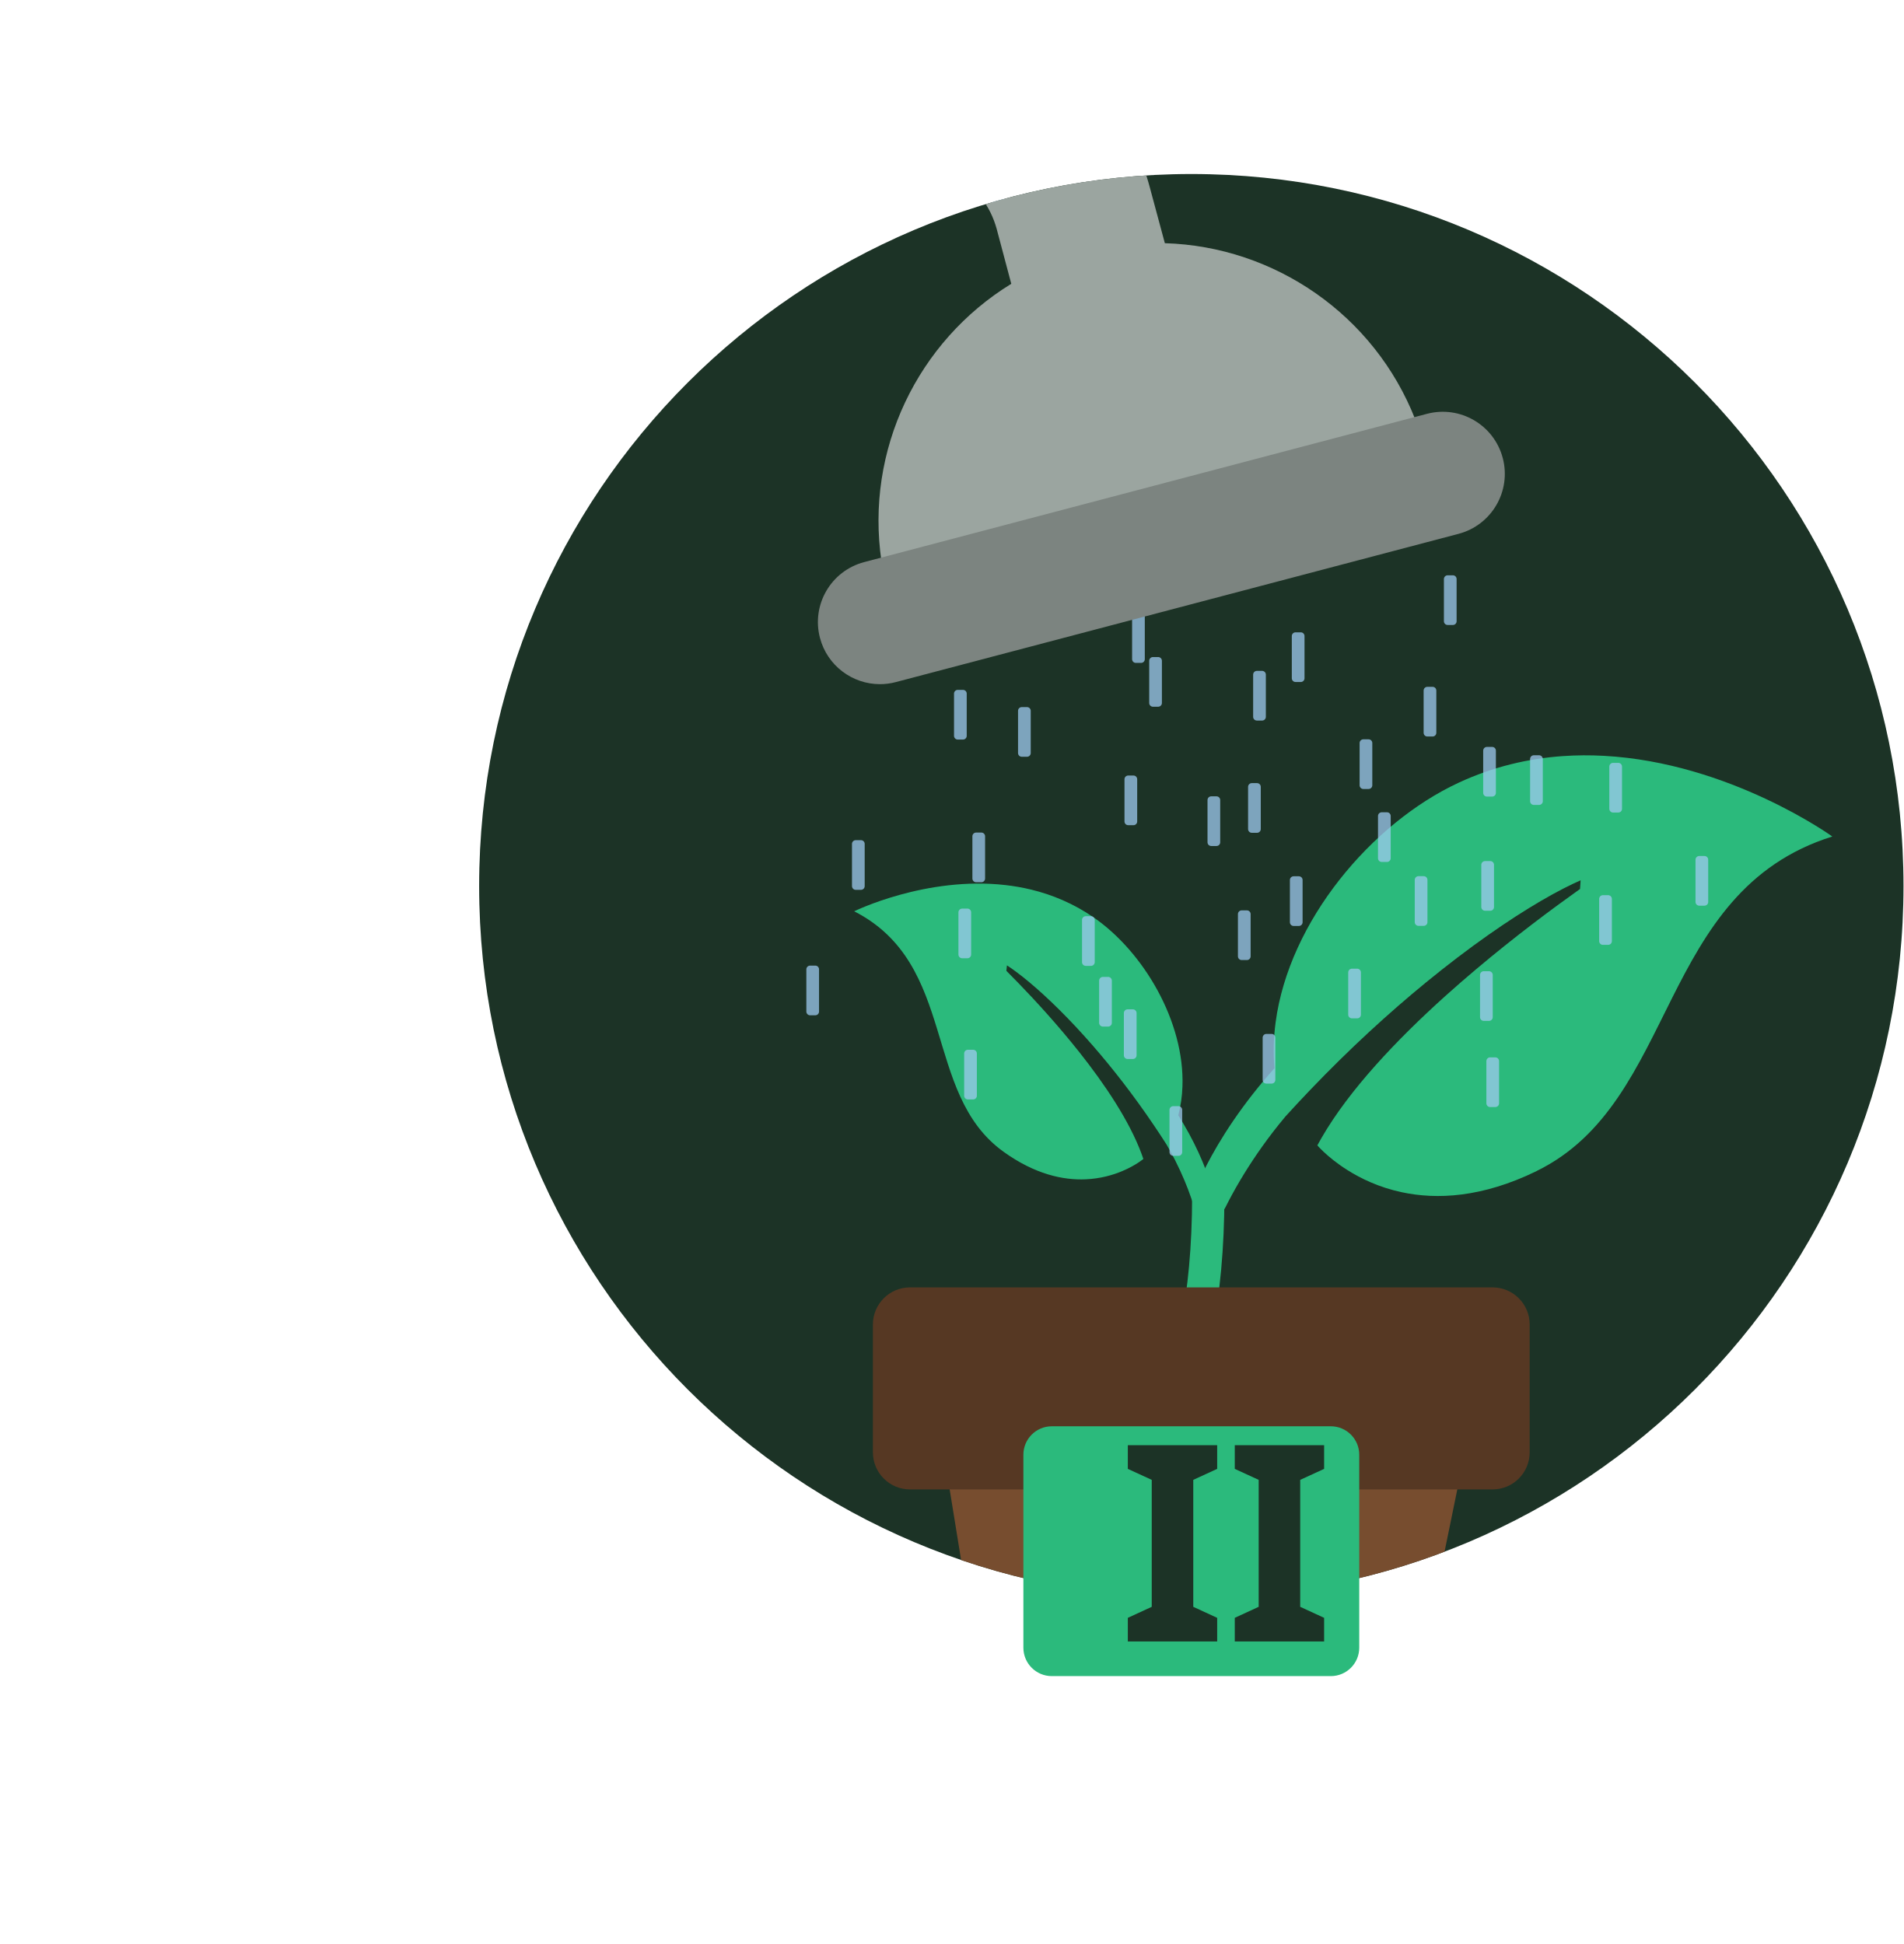
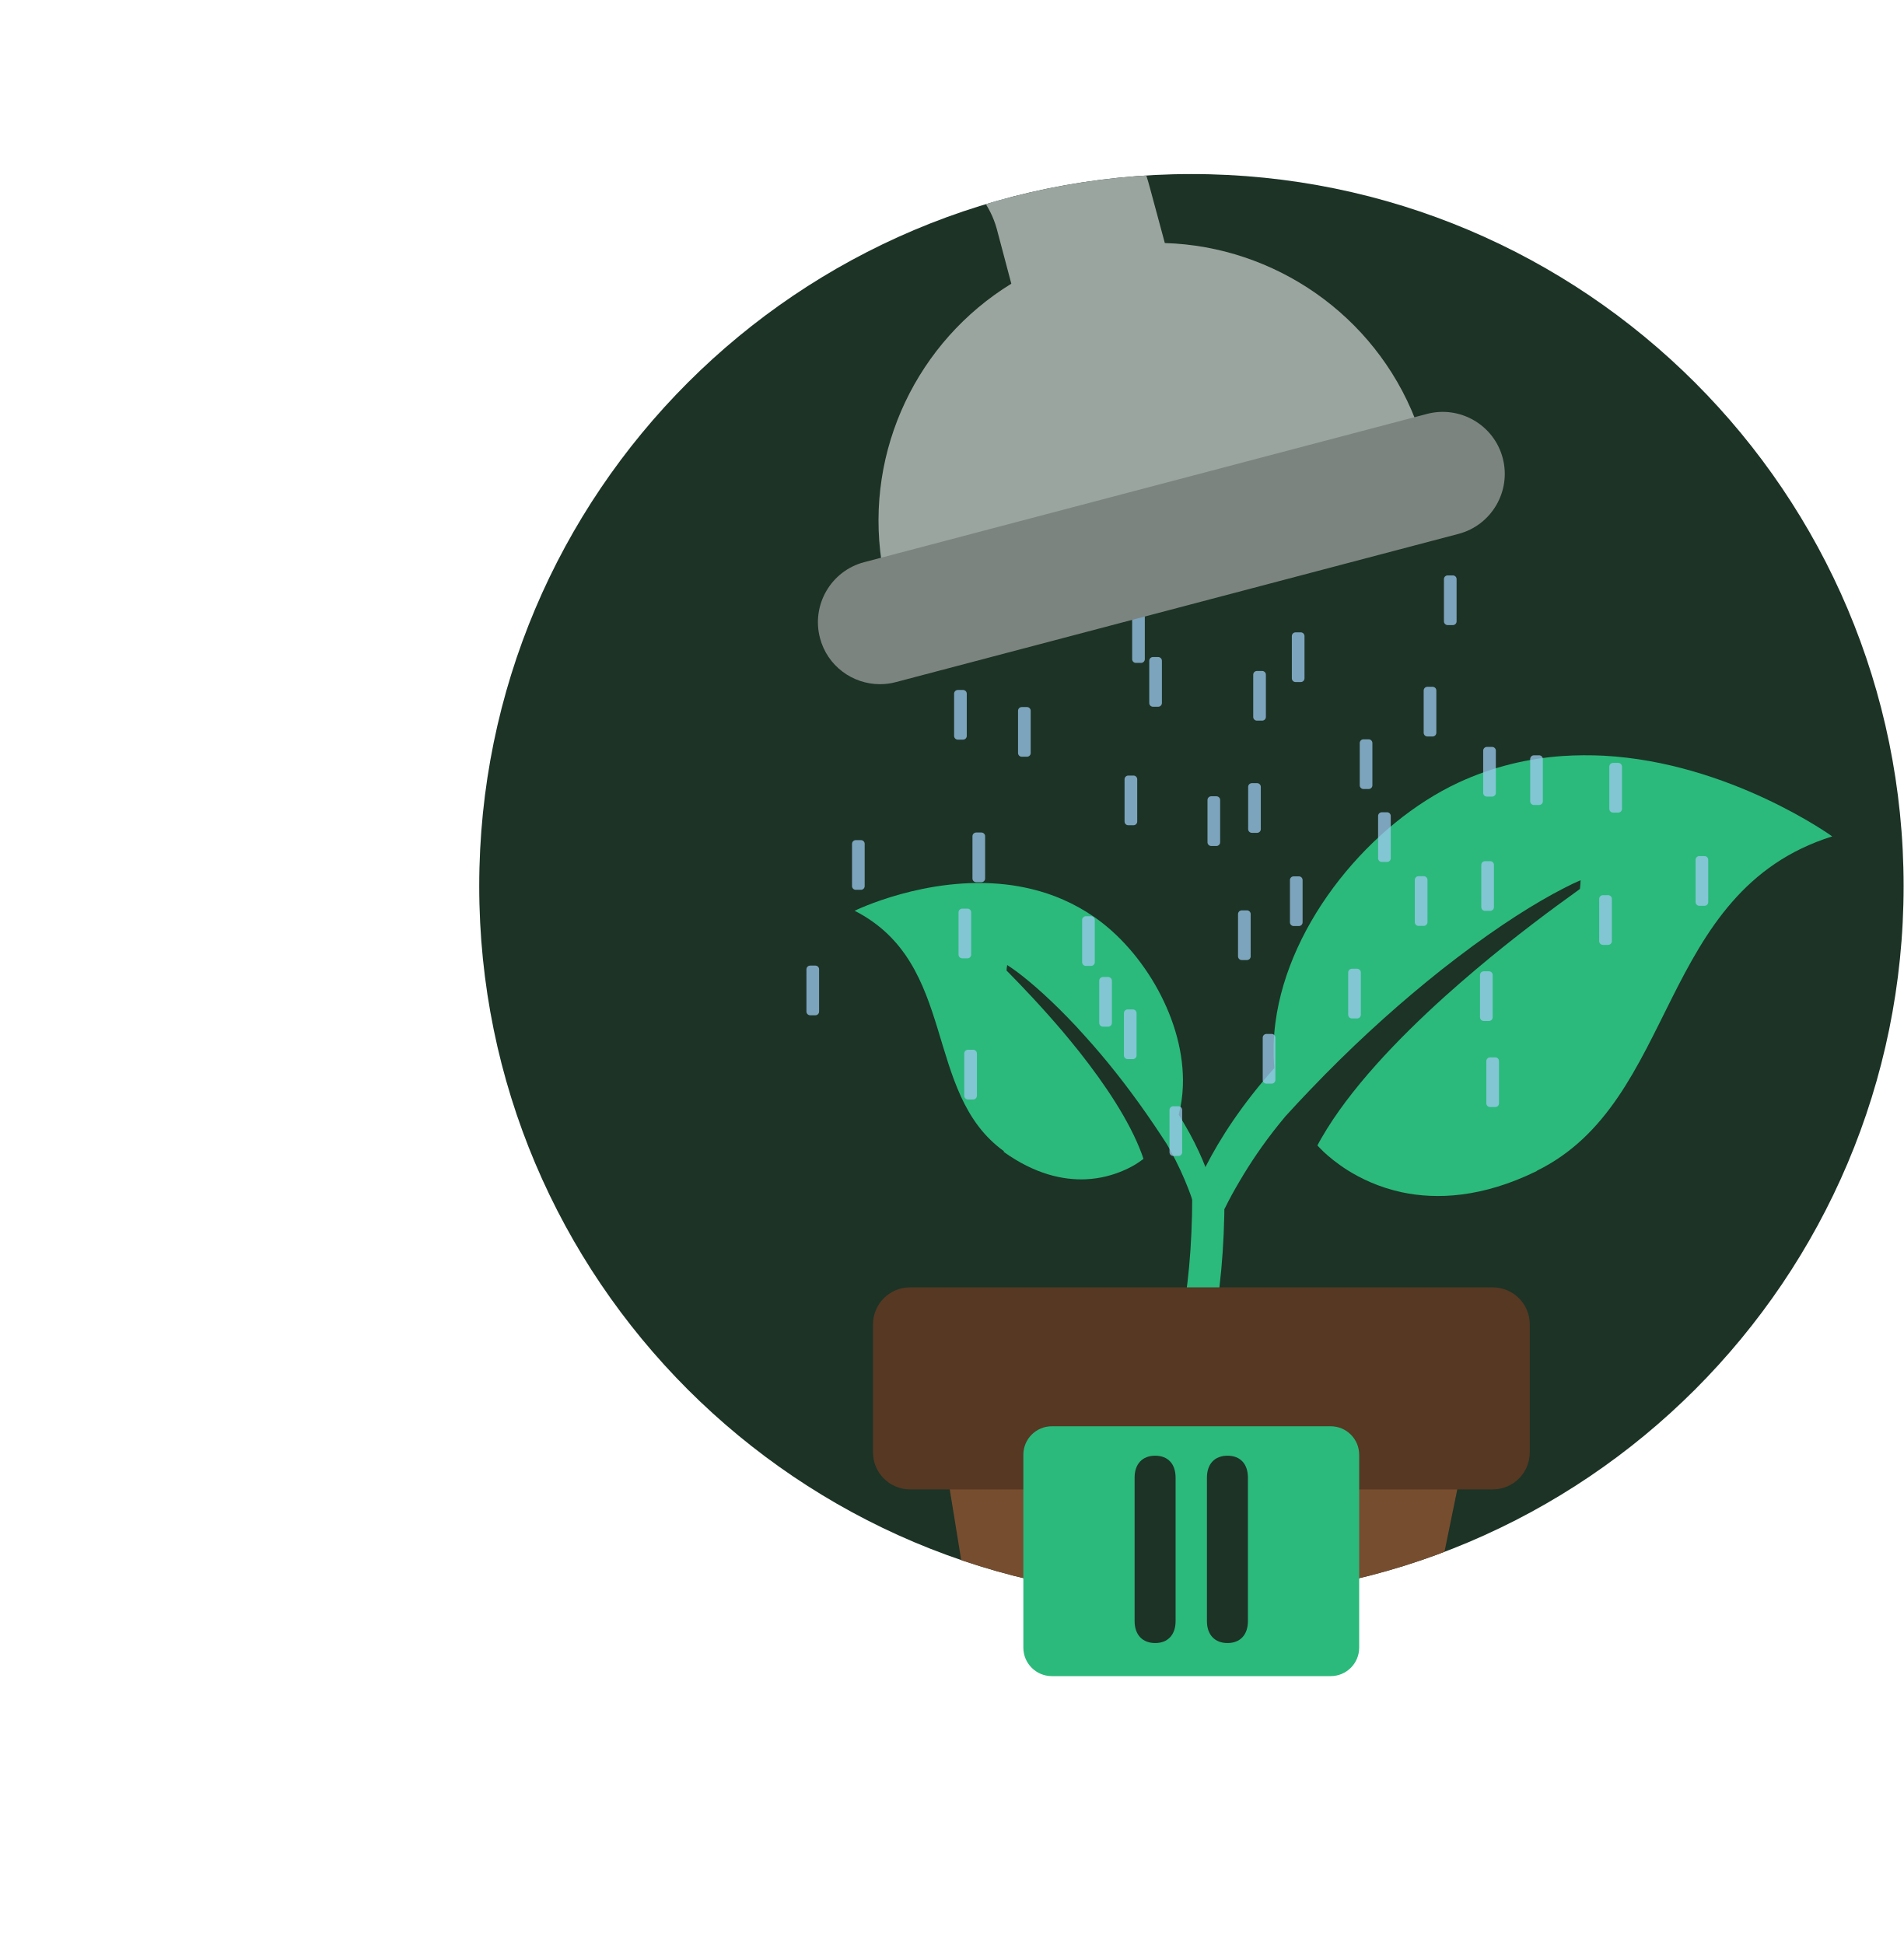
- <svg xmlns="http://www.w3.org/2000/svg" id="Calque_2" data-name="Calque 2" viewBox="0 0 855.75 874.16">
+ <svg xmlns="http://www.w3.org/2000/svg" id="Calque_2" data-name="Calque 2" viewBox="0 0 120.28 122.86">
  <defs>
    <style>
      .cls-1 {
-         stroke: #9ecaef;
-         stroke-linecap: round;
-         stroke-linejoin: round;
-         stroke-width: 3.35px;
+         fill: #7c8480;
      }

-       .cls-1, .cls-2, .cls-3 {
-         fill: none;
+       .cls-1, .cls-2, .cls-3, .cls-4, .cls-5, .cls-6, .cls-7 {
+         stroke-width: 0px;
      }

      .cls-2 {
-         stroke: #2bba7c;
-         stroke-miterlimit: 10;
-         stroke-width: 14.51px;
+         fill: #2bba7c;
      }

-       .cls-4 {
-         fill: #7c8480;
-       }
- 
-       .cls-4, .cls-5, .cls-3, .cls-6, .cls-7, .cls-8, .cls-9 {
-         stroke-width: 0px;
-       }
- 
-       .cls-5 {
-         fill: #2bba7c;
+       .cls-3, .cls-8, .cls-9 {
+         fill: none;
      }

      .cls-10 {
        opacity: .75;
      }

-       .cls-6 {
+       .cls-4 {
        fill: #774d2f;
      }

      .cls-11 {
        clip-path: url(#clippath);
      }

-       .cls-12 {
-         font-family: Como-ExtraBold, Como;
-         font-size: 123.59px;
-         font-weight: 700;
+       .cls-8 {
+         stroke: #2bba7c;
+         stroke-miterlimit: 10;
+         stroke-width: 2.04px;
      }

-       .cls-12, .cls-8 {
+       .cls-5 {
+         fill: #9ba5a0;
+       }
+ 
+       .cls-6 {
        fill: #1c3326;
      }

      .cls-7 {
-         fill: #9ba5a0;
+         fill: #563823;
      }

      .cls-9 {
-         fill: #563823;
+         stroke: #9ecaef;
+         stroke-linecap: round;
+         stroke-linejoin: round;
+         stroke-width: .47px;
      }
    </style>
    <clipPath id="clippath">
-       <circle class="cls-3" cx="535.58" cy="398.42" r="320.17" />
+       <circle class="cls-3" cx="75.28" cy="56" r="45" />
    </clipPath>
  </defs>
  <g id="Calque_1-2" data-name="Calque 1">
    <g>
      <g>
-         <circle class="cls-8" cx="535.58" cy="398.42" r="320.17" />
+         <circle class="cls-6" cx="75.28" cy="56" r="45" />
        <g class="cls-11">
          <g>
            <g>
-               <path class="cls-6" d="m600.03,874.16h-125.98c-9.17,0-16.68-7.51-16.68-16.68l-33.71-207.96c0-9.17,7.51-16.68,16.68-16.68h202.28c9.17,0,16.68,7.51,16.68,16.68l-42.59,207.96c0,9.17-7.51,16.68-16.68,16.68Z" />
+               <path class="cls-4" d="m84.34,122.86h-17.71c-1.29,0-2.34-1.05-2.34-2.34l-4.74-29.23c0-1.29,1.05-2.34,2.34-2.34h28.43c1.29,0,2.34,1.05,2.34,2.34l-5.99,29.23c0,1.29-1.05,2.34-2.34,2.34Z" />
              <g>
-                 <path class="cls-5" d="m690.83,526.59c-24.57,12-44.96,12.89-60.69,9.51-10.17-2.18-18.39-6.14-24.54-10.05-4.77-3.02-8.3-6.01-10.53-8.11-1.88-1.77-2.83-2.91-2.83-2.91.6-1.11,1.21-2.23,1.87-3.34,12.54-21.75,33.91-44.23,55.58-63.74,4.6-4.13,9.2-8.13,13.74-11.96,17.88-15.08,34.7-27.55,45.54-35.26.46-.34.92-.67,1.37-.98.12-1.3.19-2.6.26-3.9-2.34,1.02-4.9,2.24-7.65,3.65-12.5,6.4-29,16.83-47.68,31.05-4.62,3.52-9.36,7.27-14.23,11.25-16.51,13.52-34.24,29.7-52.09,48.38-3.69,3.85-7.38,7.82-11.07,11.88-.99,1.18-1.95,2.35-2.89,3.52-7.38,9.19-13.14,17.93-17.44,25.16-2.84,4.79-5.02,8.93-6.61,12.11-1.15,2.33-3.3,3.82-5.67,4.21h-.01c-1.64-.23-3.25-.48-4.88-.77h-.01c-3.56-1.84-5.18-6.07-3.67-9.82.89-2.21,2.05-4.92,3.53-8.04,5.01-10.5,13.72-25.67,28.19-42.85,1.45-1.73,2.97-3.47,4.54-5.24-.6-6.83-.4-13.73.51-20.58,6.02-45.56,43.18-89.61,82.23-107.77,15.66-7.29,31.48-10.91,46.82-11.99,6.25-.44,12.42-.46,18.46-.13,56.73,3.03,102.77,36.28,102.77,36.28-78.9,24.72-69.07,119.21-132.93,150.42Z" />
-                 <path class="cls-5" d="m451.17,517.92c14.08,10.11,26.73,12.83,36.93,12.38,6.59-.29,12.15-1.89,16.4-3.68,3.3-1.38,5.82-2.88,7.44-3.95,1.36-.91,2.08-1.52,2.08-1.52-.26-.76-.52-1.52-.81-2.29-5.53-14.93-16.5-31.24-27.98-45.74-2.44-3.07-4.89-6.06-7.32-8.93-9.57-11.32-18.76-20.9-24.72-26.87-.25-.26-.51-.52-.75-.76.07-.82.15-1.64.25-2.47,1.35.88,2.83,1.92,4.39,3.09,7.13,5.33,16.34,13.59,26.51,24.46,2.51,2.69,5.08,5.54,7.7,8.54,8.88,10.2,18.25,22.19,27.42,35.77,1.9,2.8,3.79,5.67,5.66,8.6.49.84.97,1.68,1.44,2.51,3.64,6.52,6.31,12.6,8.23,17.58,1.26,3.29,2.19,6.11,2.85,8.27.47,1.58,1.65,2.73,3.1,3.23h0c1.05.03,2.08.04,3.13.04h0c2.42-.77,3.88-3.24,3.33-5.75-.32-1.48-.76-3.29-1.36-5.4-2.02-7.09-5.86-17.5-13.08-29.77-.73-1.23-1.49-2.48-2.28-3.76,1.1-4.21,1.71-8.54,1.86-12.92,1.07-29.11-17.48-60.59-39.97-76.08-9.02-6.22-18.52-10.15-28-12.46-3.86-.94-7.71-1.6-11.53-2.04-35.78-4.12-68.08,11.78-68.08,11.78,46.69,23.82,30.53,81.83,67.13,108.11Z" />
-                 <path class="cls-2" d="m543.19,537.88c0,45.83-8.03,82.91-17.95,82.91" />
+                 <path class="cls-2" d="m97.1,74.01c-3.45,1.69-6.32,1.81-8.53,1.34-1.43-.31-2.58-.86-3.45-1.41-.67-.43-1.17-.85-1.48-1.14-.26-.25-.4-.41-.4-.41.08-.16.17-.31.26-.47,1.76-3.06,4.77-6.22,7.81-8.96.65-.58,1.29-1.14,1.93-1.68,2.51-2.12,4.88-3.87,6.4-4.96.07-.05.13-.09.19-.14.02-.18.03-.37.04-.55-.33.14-.69.31-1.07.51-1.76.9-4.08,2.36-6.7,4.36-.65.49-1.32,1.02-2,1.58-2.32,1.9-4.81,4.17-7.32,6.8-.52.54-1.04,1.1-1.56,1.67-.14.17-.27.33-.41.5-1.04,1.29-1.85,2.52-2.45,3.54-.4.67-.71,1.25-.93,1.7-.16.33-.46.54-.8.59h0c-.23-.03-.46-.07-.69-.11h0c-.5-.26-.73-.85-.52-1.38.13-.31.29-.69.5-1.13.7-1.48,1.93-3.61,3.96-6.02.2-.24.42-.49.64-.74-.08-.96-.06-1.93.07-2.89.85-6.4,6.07-12.59,11.56-15.15,2.2-1.02,4.42-1.53,6.58-1.68.88-.06,1.75-.06,2.6-.02,7.97.43,14.44,5.1,14.44,5.1-11.09,3.48-9.71,16.75-18.68,21.14Z" />
+                 <path class="cls-2" d="m63.41,72.79c1.98,1.42,3.76,1.8,5.19,1.74.93-.04,1.71-.27,2.31-.52.46-.19.82-.4,1.05-.56.19-.13.29-.21.29-.21-.04-.11-.07-.21-.11-.32-.78-2.1-2.32-4.39-3.93-6.43-.34-.43-.69-.85-1.03-1.26-1.35-1.59-2.64-2.94-3.47-3.78-.04-.04-.07-.07-.11-.11,0-.12.02-.23.04-.35.19.12.4.27.62.43,1,.75,2.3,1.91,3.73,3.44.35.38.71.78,1.08,1.2,1.25,1.43,2.56,3.12,3.85,5.03.27.39.53.8.8,1.21.07.12.14.24.2.35.51.92.89,1.77,1.16,2.47.18.46.31.86.4,1.16.07.22.23.38.44.45h0c.15,0,.29,0,.44,0h0c.34-.11.55-.46.47-.81-.05-.21-.11-.46-.19-.76-.28-1-.82-2.46-1.84-4.18-.1-.17-.21-.35-.32-.53.15-.59.24-1.2.26-1.82.15-4.09-2.46-8.52-5.62-10.69-1.27-.87-2.6-1.43-3.93-1.75-.54-.13-1.08-.23-1.62-.29-5.03-.58-9.57,1.66-9.57,1.66,6.56,3.35,4.29,11.5,9.44,15.2Z" />
+                 <path class="cls-8" d="m76.35,75.6c0,6.44-1.13,11.65-2.52,11.65" />
              </g>
-               <rect class="cls-9" x="392.43" y="578.9" width="295.26" height="90.85" rx="16.68" ry="16.68" />
+               <rect class="cls-7" x="55.16" y="81.36" width="41.5" height="12.77" rx="2.34" ry="2.34" />
            </g>
            <g class="cls-10">
-               <rect class="cls-1" x="447.66" y="73.71" width="2.36" height="18.99" />
-               <rect class="cls-1" x="720.61" y="404.21" width="2.36" height="18.99" />
-               <rect class="cls-1" x="725.17" y="344.71" width="2.36" height="18.99" />
-               <rect class="cls-1" x="763.92" y="386.59" width="2.36" height="18.99" />
-               <rect class="cls-1" x="565.05" y="303.35" width="2.36" height="18.99" />
-               <rect class="cls-1" x="637.7" y="395.66" width="2.36" height="18.99" />
-               <rect class="cls-1" x="558.21" y="411.04" width="2.36" height="18.99" />
-               <rect class="cls-1" x="430.57" y="311.89" width="2.36" height="18.99" />
-               <rect class="cls-1" x="607.79" y="437.26" width="2.36" height="18.99" />
-               <rect class="cls-1" x="669.9" y="477.14" width="2.36" height="18.99" />
-               <rect class="cls-1" x="667.05" y="438.4" width="2.36" height="18.99" />
-               <rect class="cls-1" x="435.13" y="473.72" width="2.36" height="18.99" />
-               <rect class="cls-1" x="495.81" y="440.96" width="2.36" height="18.99" />
-               <rect class="cls-1" x="544.53" y="359.76" width="2.36" height="18.99" />
-               <rect class="cls-1" x="612.91" y="334.12" width="2.36" height="18.99" />
-               <rect class="cls-1" x="668.47" y="337.54" width="2.36" height="18.99" />
-               <rect class="cls-1" x="667.62" y="388.87" width="2.36" height="18.99" />
-               <rect class="cls-1" x="459.35" y="319.63" width="2.36" height="18.99" />
-               <rect class="cls-1" x="438.83" y="376.05" width="2.36" height="18.99" />
-               <rect class="cls-1" x="507.21" y="350.4" width="2.36" height="18.99" />
-               <rect class="cls-1" x="562.77" y="353.82" width="2.36" height="18.99" />
-               <rect class="cls-1" x="581.57" y="395.71" width="2.36" height="18.99" />
-               <rect class="cls-1" x="384.7" y="379.47" width="2.36" height="18.99" />
-               <rect class="cls-1" x="364.18" y="435.88" width="2.36" height="18.99" />
-               <rect class="cls-1" x="432.56" y="410.24" width="2.36" height="18.99" />
-               <rect class="cls-1" x="488.12" y="413.66" width="2.36" height="18.99" />
-               <rect class="cls-1" x="506.93" y="455.54" width="2.36" height="18.99" />
-               <rect class="cls-1" x="602.94" y="229.6" width="2.36" height="18.99" />
-               <rect class="cls-1" x="582.43" y="286.01" width="2.36" height="18.99" />
-               <rect class="cls-1" x="650.81" y="260.37" width="2.36" height="18.99" />
-               <rect class="cls-1" x="641.69" y="310.52" width="2.36" height="18.99" />
-               <rect class="cls-1" x="621.18" y="366.93" width="2.36" height="18.99" />
-               <rect class="cls-1" x="689.56" y="341.29" width="2.36" height="18.99" />
-               <rect class="cls-1" x="443.96" y="251.82" width="2.36" height="18.99" />
-               <rect class="cls-1" x="499.52" y="255.24" width="2.36" height="18.99" />
-               <rect class="cls-1" x="518.32" y="297.13" width="2.36" height="18.99" />
-               <rect class="cls-1" x="463.05" y="141.52" width="2.36" height="18.99" />
-               <rect class="cls-1" x="442.54" y="197.93" width="2.36" height="18.99" />
-               <rect class="cls-1" x="510.92" y="172.29" width="2.36" height="18.99" />
-               <rect class="cls-1" x="566.47" y="175.7" width="2.36" height="18.99" />
-               <rect class="cls-1" x="585.28" y="217.59" width="2.36" height="18.99" />
-               <rect class="cls-1" x="436.27" y="232.12" width="2.36" height="18.99" />
-               <rect class="cls-1" x="491.83" y="235.54" width="2.36" height="18.99" />
-               <rect class="cls-1" x="510.63" y="277.42" width="2.36" height="18.99" />
-               <rect class="cls-1" x="569.32" y="466.6" width="2.36" height="18.99" />
-               <rect class="cls-1" x="527.44" y="499.08" width="2.36" height="18.99" />
+               <rect class="cls-9" x="62.92" y="10.36" width=".33" height="2.67" />
+               <rect class="cls-9" x="101.28" y="56.81" width=".33" height="2.67" />
+               <rect class="cls-9" x="101.92" y="48.45" width=".33" height="2.67" />
+               <rect class="cls-9" x="107.37" y="54.34" width=".33" height="2.67" />
+               <rect class="cls-9" x="79.42" y="42.64" width=".33" height="2.67" />
+               <rect class="cls-9" x="89.63" y="55.61" width=".33" height="2.67" />
+               <rect class="cls-9" x="78.46" y="57.77" width=".33" height="2.67" />
+               <rect class="cls-9" x="60.52" y="43.84" width=".33" height="2.67" />
+               <rect class="cls-9" x="85.42" y="61.46" width=".33" height="2.67" />
+               <rect class="cls-9" x="94.15" y="67.06" width=".33" height="2.67" />
+               <rect class="cls-9" x="93.75" y="61.62" width=".33" height="2.67" />
+               <rect class="cls-9" x="61.16" y="66.58" width=".33" height="2.67" />
+               <rect class="cls-9" x="69.69" y="61.98" width=".33" height="2.67" />
+               <rect class="cls-9" x="76.53" y="50.56" width=".33" height="2.67" />
+               <rect class="cls-9" x="86.15" y="46.96" width=".33" height="2.67" />
+               <rect class="cls-9" x="93.95" y="47.44" width=".33" height="2.67" />
+               <rect class="cls-9" x="93.83" y="54.66" width=".33" height="2.67" />
+               <rect class="cls-9" x="64.56" y="44.92" width=".33" height="2.67" />
+               <rect class="cls-9" x="61.68" y="52.85" width=".33" height="2.67" />
+               <rect class="cls-9" x="71.29" y="49.25" width=".33" height="2.67" />
+               <rect class="cls-9" x="79.1" y="49.73" width=".33" height="2.67" />
+               <rect class="cls-9" x="81.74" y="55.62" width=".33" height="2.67" />
+               <rect class="cls-9" x="54.07" y="53.33" width=".33" height="2.67" />
+               <rect class="cls-9" x="51.19" y="61.26" width=".33" height="2.67" />
+               <rect class="cls-9" x="60.8" y="57.66" width=".33" height="2.67" />
+               <rect class="cls-9" x="68.61" y="58.14" width=".33" height="2.67" />
+               <rect class="cls-9" x="71.25" y="64.03" width=".33" height="2.67" />
+               <rect class="cls-9" x="84.74" y="32.27" width=".33" height="2.67" />
+               <rect class="cls-9" x="81.86" y="40.2" width=".33" height="2.67" />
+               <rect class="cls-9" x="91.47" y="36.6" width=".33" height="2.67" />
+               <rect class="cls-9" x="90.19" y="43.64" width=".33" height="2.67" />
+               <rect class="cls-9" x="87.31" y="51.57" width=".33" height="2.67" />
+               <rect class="cls-9" x="96.92" y="47.97" width=".33" height="2.67" />
+               <rect class="cls-9" x="62.4" y="35.39" width=".33" height="2.67" />
+               <rect class="cls-9" x="70.21" y="35.87" width=".33" height="2.67" />
+               <rect class="cls-9" x="72.85" y="41.76" width=".33" height="2.67" />
+               <rect class="cls-9" x="65.08" y="19.89" width=".33" height="2.67" />
+               <rect class="cls-9" x="62.2" y="27.82" width=".33" height="2.67" />
+               <rect class="cls-9" x="71.81" y="24.21" width=".33" height="2.67" />
+               <rect class="cls-9" x="79.62" y="24.7" width=".33" height="2.67" />
+               <rect class="cls-9" x="82.26" y="30.58" width=".33" height="2.67" />
+               <rect class="cls-9" x="61.32" y="32.62" width=".33" height="2.67" />
+               <rect class="cls-9" x="69.13" y="33.1" width=".33" height="2.67" />
+               <rect class="cls-9" x="71.77" y="38.99" width=".33" height="2.67" />
+               <rect class="cls-9" x="80.02" y="65.58" width=".33" height="2.67" />
+               <rect class="cls-9" x="74.13" y="70.15" width=".33" height="2.67" />
            </g>
            <g>
-               <path class="cls-7" d="m243.58,87c11.08-19.11,166.74-19.54,185.85-8.45,9.17,5.32,15.83,14.08,18.64,24.36l6.57,24.71c-42.05,25.79-65.78,74.72-58.34,124.84l-2.08.47c-14.34,3.81-22.85,18.48-18.98,32.72,3.87,14.24,18.48,22.85,32.72,18.98l244.07-64.72c14.34-3.81,22.85-18.48,18.98-32.72-3.87-14.24-18.48-22.85-32.72-18.98l-1.98.53c-18.43-47.19-63.42-77.93-112.63-79.38l-6.67-24.76c-7.53-28.62-26.17-52.97-51.75-67.81C411.98-14.14,212.71-2.12,181.8,51.17L4.84,356.3c-9.91,17.09-4.11,38.9,12.98,48.81s38.9,4.11,48.81-12.98L243.58,87Z" />
-               <path class="cls-4" d="m395.59,307.65c-12.36,0-23.66-8.28-26.96-20.8-3.93-14.9,4.97-30.16,19.87-34.09l253-66.67c14.9-3.93,30.16,4.97,34.09,19.87,3.93,14.9-4.97,30.16-19.87,34.09l-253,66.67c-2.38.63-4.77.93-7.13.93Z" />
+               <path class="cls-5" d="m34.24,12.23c1.56-2.69,23.44-2.75,26.12-1.19,1.29.75,2.22,1.98,2.62,3.42l.92,3.47c-5.91,3.63-9.25,10.5-8.2,17.55l-.29.07c-2.01.54-3.21,2.6-2.67,4.6s2.6,3.21,4.6,2.67l34.3-9.1c2.02-.54,3.21-2.6,2.67-4.6s-2.6-3.21-4.6-2.67l-.28.07c-2.59-6.63-8.91-10.95-15.83-11.16l-.94-3.48c-1.06-4.02-3.68-7.45-7.27-9.53C57.9-1.99,29.9-.3,25.55,7.19L.68,50.08c-1.39,2.4-.58,5.47,1.82,6.86s5.47.58,6.86-1.82L34.24,12.23Z" />
+               <path class="cls-1" d="m55.6,43.24c-1.74,0-3.33-1.16-3.79-2.92-.55-2.09.7-4.24,2.79-4.79l35.56-9.37c2.09-.55,4.24.7,4.79,2.79s-.7,4.24-2.79,4.79l-35.56,9.37c-.33.09-.67.13-1,.13Z" />
            </g>
          </g>
        </g>
      </g>
      <g>
-         <rect class="cls-5" x="460.08" y="641.36" width="150.99" height="112.34" rx="12.78" ry="12.78" />
-         <text class="cls-12" transform="translate(503.08 738.12)">
-           <tspan x="0" y="0">II</tspan>
-         </text>
+         <rect class="cls-2" x="64.66" y="90.14" width="21.22" height="15.79" rx="1.8" ry="1.8" />
+         <g>
+           <path class="cls-6" d="m74.28,93.39v9.06c0,.87-.49,1.39-1.29,1.39s-1.3-.52-1.3-1.39v-9.06c0-.87.49-1.39,1.3-1.39s1.29.52,1.29,1.39Z" />
+           <path class="cls-6" d="m78.85,93.39v9.06c0,.87-.49,1.39-1.29,1.39s-1.3-.52-1.3-1.39v-9.06c0-.87.49-1.39,1.3-1.39s1.29.52,1.29,1.39Z" />
+         </g>
      </g>
    </g>
  </g>
</svg>
